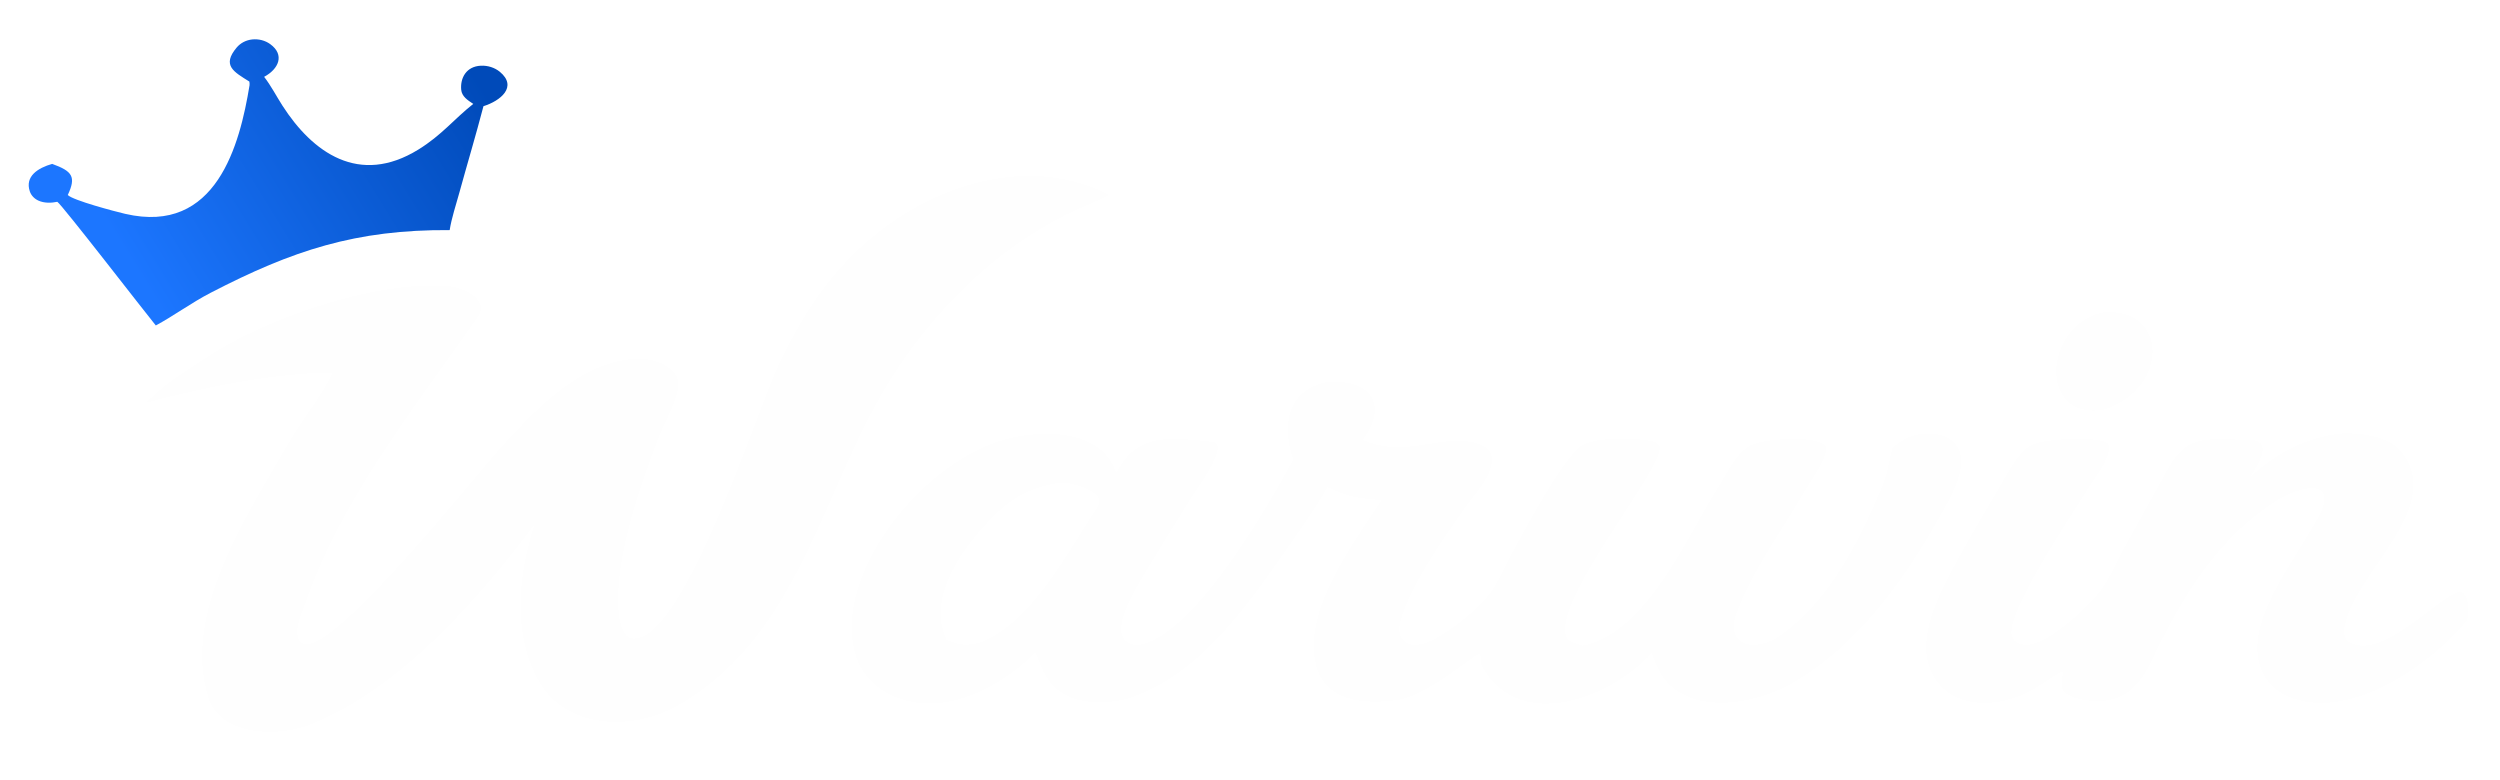
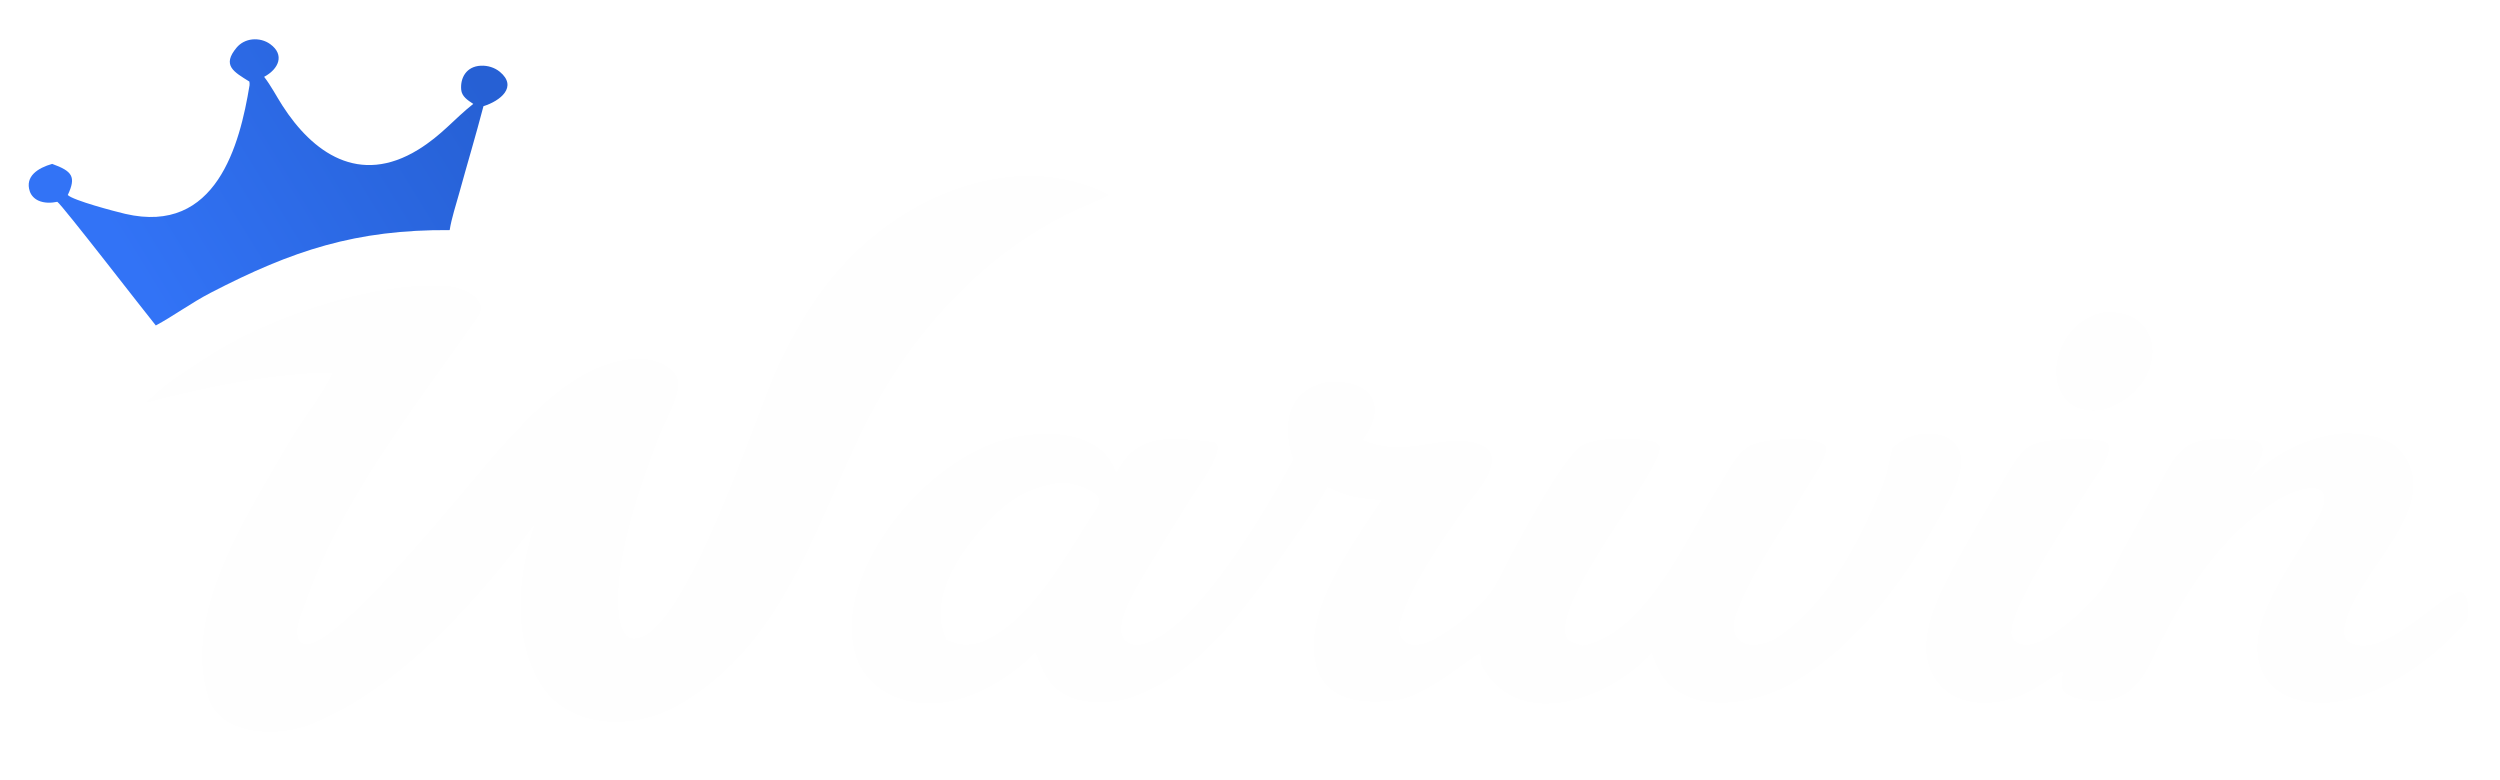
<svg xmlns="http://www.w3.org/2000/svg" preserveAspectRatio="none" overflow="visible" style="display: block;" width="234" height="73" viewBox="0 0 234 73" fill="none">
  <g id="image 587 [Vectorized]">
    <path id="Vector" d="M124.397 35.735C128.664 35.538 129.81 38.203 127.536 41.172C131.521 42.896 134.455 40.747 137.769 41.382C138.371 41.497 139.062 41.732 139.396 42.222C139.824 42.852 139.622 43.686 139.328 44.325C138.803 45.468 137.794 46.572 137.053 47.627C134.937 50.64 132.05 54.728 131.078 58.132C130.938 58.622 130.902 59.342 131.218 59.785C131.406 60.049 131.745 60.258 132.089 60.326C133.062 60.517 134.276 59.853 135.029 59.378C136.576 58.404 138.382 56.949 139.442 55.564C140.185 54.594 140.69 53.337 141.265 52.277C142.294 50.381 146.37 42.613 148.124 41.66C149.532 40.895 153.054 40.946 154.637 41.303C154.971 41.378 155.153 41.5 155.329 41.759C155.895 43.715 145.003 56.43 146.659 59.749C146.813 60.056 147.76 60.312 148.144 60.435C154.2 59.273 158.048 49.899 160.867 45.542C161.646 44.338 162.383 42.558 163.76 41.739C164.87 41.08 169.861 40.673 170.875 41.731C171.33 42.458 169.35 45.215 168.799 46.161C166.67 49.826 163.925 53.538 162.505 57.489C161.508 60.305 164.002 61.085 166.375 59.667C171.28 56.346 174.078 50.486 176.202 45.487C176.613 44.522 176.875 42.963 177.121 41.913C178.362 40.858 179.73 40.346 181.437 40.675C182.15 40.81 182.771 41.199 183.153 41.752C184.375 43.494 182.616 46.467 181.667 48.16C178.362 54.061 174.025 60.358 167.687 63.978C164.089 66.033 158.109 66.949 155.557 63.246C155.113 62.419 154.92 61.995 154.603 61.122C150.982 65.18 142.283 68.756 138.709 62.361C138.512 62.008 138.789 61.578 138.472 61.176C138.073 61.219 133.584 65.056 131.052 65.468C127.681 66.017 124.009 65.649 123.173 62.21C121.947 57.163 126.559 51.032 129.31 46.818C126.997 46.576 126.494 46.611 124.252 45.591C123.26 47.353 121.317 50.141 120.094 51.879C116.638 56.794 112.186 63.215 105.765 65.313C104.109 65.854 101.613 65.924 100.023 65.184C98.069 64.275 97.579 62.765 96.937 61.06C93.677 64.299 88.13 67.402 83.247 64.976C81.71 64.202 80.584 62.914 80.119 61.399C77.723 53.847 86.61 42.641 94.894 40.929C98.546 40.175 103.321 40.54 104.467 44.291C106.436 40.496 109.351 40.928 113.484 41.354C115.198 41.53 111.86 46.012 111.469 46.633C109.967 49.009 108.495 51.401 107.055 53.808C106.282 55.118 104.489 58.038 105.047 59.52C105.175 59.859 105.416 60.08 105.777 60.234C106.239 60.431 106.698 60.385 107.168 60.238C112.227 58.652 118.669 47.423 121.043 43.03C120.033 40.065 120.279 36.438 124.397 35.735ZM88.6 59.887C89.943 60.401 90.379 60.495 91.79 60.119C96.708 58.226 100.128 51.293 102.754 47.423C103.663 46.084 100.424 45.097 99.171 45.171C96.577 45.633 94.958 46.406 93.159 48.161C90.164 51.083 86.678 55.874 88.6 59.887Z" fill="#FEFEFE" />
    <path id="Vector_2" d="M94.826 16.53C97.766 16.235 101.262 16.875 103.793 18.24C102.99 18.719 100.857 19.551 99.84 20.058C96.543 21.736 93.543 23.838 90.937 26.296C87.254 29.759 84.204 33.714 81.896 38.016C76.679 47.533 73.978 60.225 63.27 66.118C59.017 68.459 53.006 68.134 50.509 63.868C47.899 59.41 48.526 53.734 50.034 49.087C44.988 55.798 37.56 64.446 29.072 67.8C25.863 69.068 20.629 68.829 19.509 65.292C17.014 57.422 23.054 48.36 26.963 41.554C28.265 39.288 30.06 37.152 31.161 34.871C25.635 34.891 19.01 36.281 13.681 37.686C15.405 35.965 16.895 35.037 18.981 33.691C19.006 33.674 19.03 33.657 19.055 33.641C24.484 29.959 34.618 26.361 41.675 26.751C43.332 26.843 45.886 27.999 44.705 29.69C38.754 38.201 31.921 46.749 28.597 56.421C28.25 57.431 27.347 59.143 28.136 60.144C28.39 60.256 28.496 60.322 28.786 60.303C32.031 60.086 43.731 45.53 46.261 42.599C47.263 41.459 48.298 40.344 49.368 39.255C51.875 36.722 55.396 33.807 59.399 33.596C60.632 33.531 61.808 33.783 62.743 34.525C63.338 34.997 63.578 35.592 63.469 36.297C63.231 37.84 62.221 39.454 61.652 40.934C59.858 45.606 57.586 52.089 57.882 57.011C57.923 57.703 58.102 59.108 58.741 59.572C58.986 59.751 59.223 59.789 59.531 59.76C64.22 59.316 70.815 38.555 72.856 34.221C74.436 30.865 76.297 27.658 78.895 24.825C82.852 20.511 88.478 17.102 94.826 16.53Z" fill="#FEFEFE" />
    <path id="Vector_3" d="M219.209 40.574C221.002 40.478 223.594 40.884 224.714 42.226C229.081 47.456 220.076 53.77 219.414 58.897C219.373 59.221 219.446 59.763 219.716 60.011C222.936 62.168 228.557 55.398 230.373 55.386C231.215 55.815 231.128 57.802 230.83 58.16C227.64 62.002 220.423 67.314 214.642 65.376C213.394 64.964 212.383 64.127 211.831 63.05C209.462 58.367 215.507 51.756 217.35 47.67C218.518 44.534 214.732 45.83 213.254 46.75C207.377 50.405 204.069 56.222 201.332 61.946C199.978 64.778 198.094 66.263 194.371 65.358C192.301 64.697 193.154 63.984 193.056 62.842C192.774 62.888 190.892 64.188 190.425 64.462C187.097 66.42 182.251 66.521 180.667 62.639C179.484 59.741 181.334 55.923 182.784 53.224C184.074 50.85 185.421 48.5 186.822 46.176C187.578 44.901 188.307 43.38 189.349 42.276C189.725 41.877 190.152 41.632 190.705 41.462C191.929 41.085 195.987 40.845 197.12 41.401C197.377 41.527 197.421 41.75 197.406 41.993C197.34 43.164 196.028 44.786 195.39 45.813C193.852 48.289 187.62 57.492 188.323 59.562C188.416 59.835 188.601 60.062 188.889 60.196C189.369 60.42 189.964 60.373 190.462 60.223C192.407 59.636 195.574 56.708 196.68 55.18C197.524 54.011 198.116 52.602 198.796 51.349L203.007 43.729C204.81 40.535 206.869 41.145 210.5 41.166C212.998 41.181 211.188 43.724 210.584 44.678C213.007 42.487 215.693 40.934 219.209 40.574Z" fill="#FEFEFE" />
    <path id="Vector_4" d="M6.344 18.253C6.832 18.757 10.786 19.799 11.718 20.016C20.263 22.001 22.448 13.522 23.358 7.978C23.373 7.883 23.354 7.73 23.341 7.635C21.886 6.725 20.739 6.13 22.154 4.448C22.506 4.03 23.025 3.752 23.613 3.691C24.215 3.63 24.82 3.788 25.29 4.128C26.676 5.13 26.09 6.459 24.723 7.192C25.376 8.035 25.854 8.979 26.433 9.881C29.255 14.274 33.61 17.422 39.158 13.999C41.353 12.645 42.464 11.176 44.298 9.725C43.769 9.378 43.224 9.027 43.168 8.394C43.07 7.296 43.644 6.216 45.005 6.15C45.656 6.121 46.293 6.323 46.775 6.713C48.482 8.119 46.848 9.44 45.252 9.939C44.538 12.674 43.738 15.331 42.989 18.054C42.687 19.153 42.257 20.446 42.09 21.537C33.315 21.478 27.394 23.428 19.713 27.406C17.937 28.325 16.134 29.64 14.583 30.464C13.63 29.305 5.823 19.19 5.365 18.889C4.8 19.011 4.126 19.02 3.599 18.778C3.21 18.601 2.918 18.29 2.791 17.917C2.31 16.498 3.563 15.715 4.883 15.34C6.767 16.022 7.152 16.54 6.344 18.253Z" fill="url(#paint0_linear_0_28)" />
    <path id="Vector_5" d="M196.732 29.257C202.805 28.567 203.243 36.235 196.938 38.342C190.766 39.402 191.257 30.564 196.732 29.257Z" fill="#FEFEFE" />
  </g>
  <defs>
    <linearGradient id="paint0_linear_0_28" x1="14.25" y1="27.873" x2="45.521" y2="8.648" gradientUnits="userSpaceOnUse">
-       <stop stop-color="#1C76FF" />
-       <stop offset="1" stop-color="#004AB9" />
+       <stop stop-color="#3273F6" />
+       <stop offset="1" stop-color="#2660D4" />
    </linearGradient>
  </defs>
</svg>
